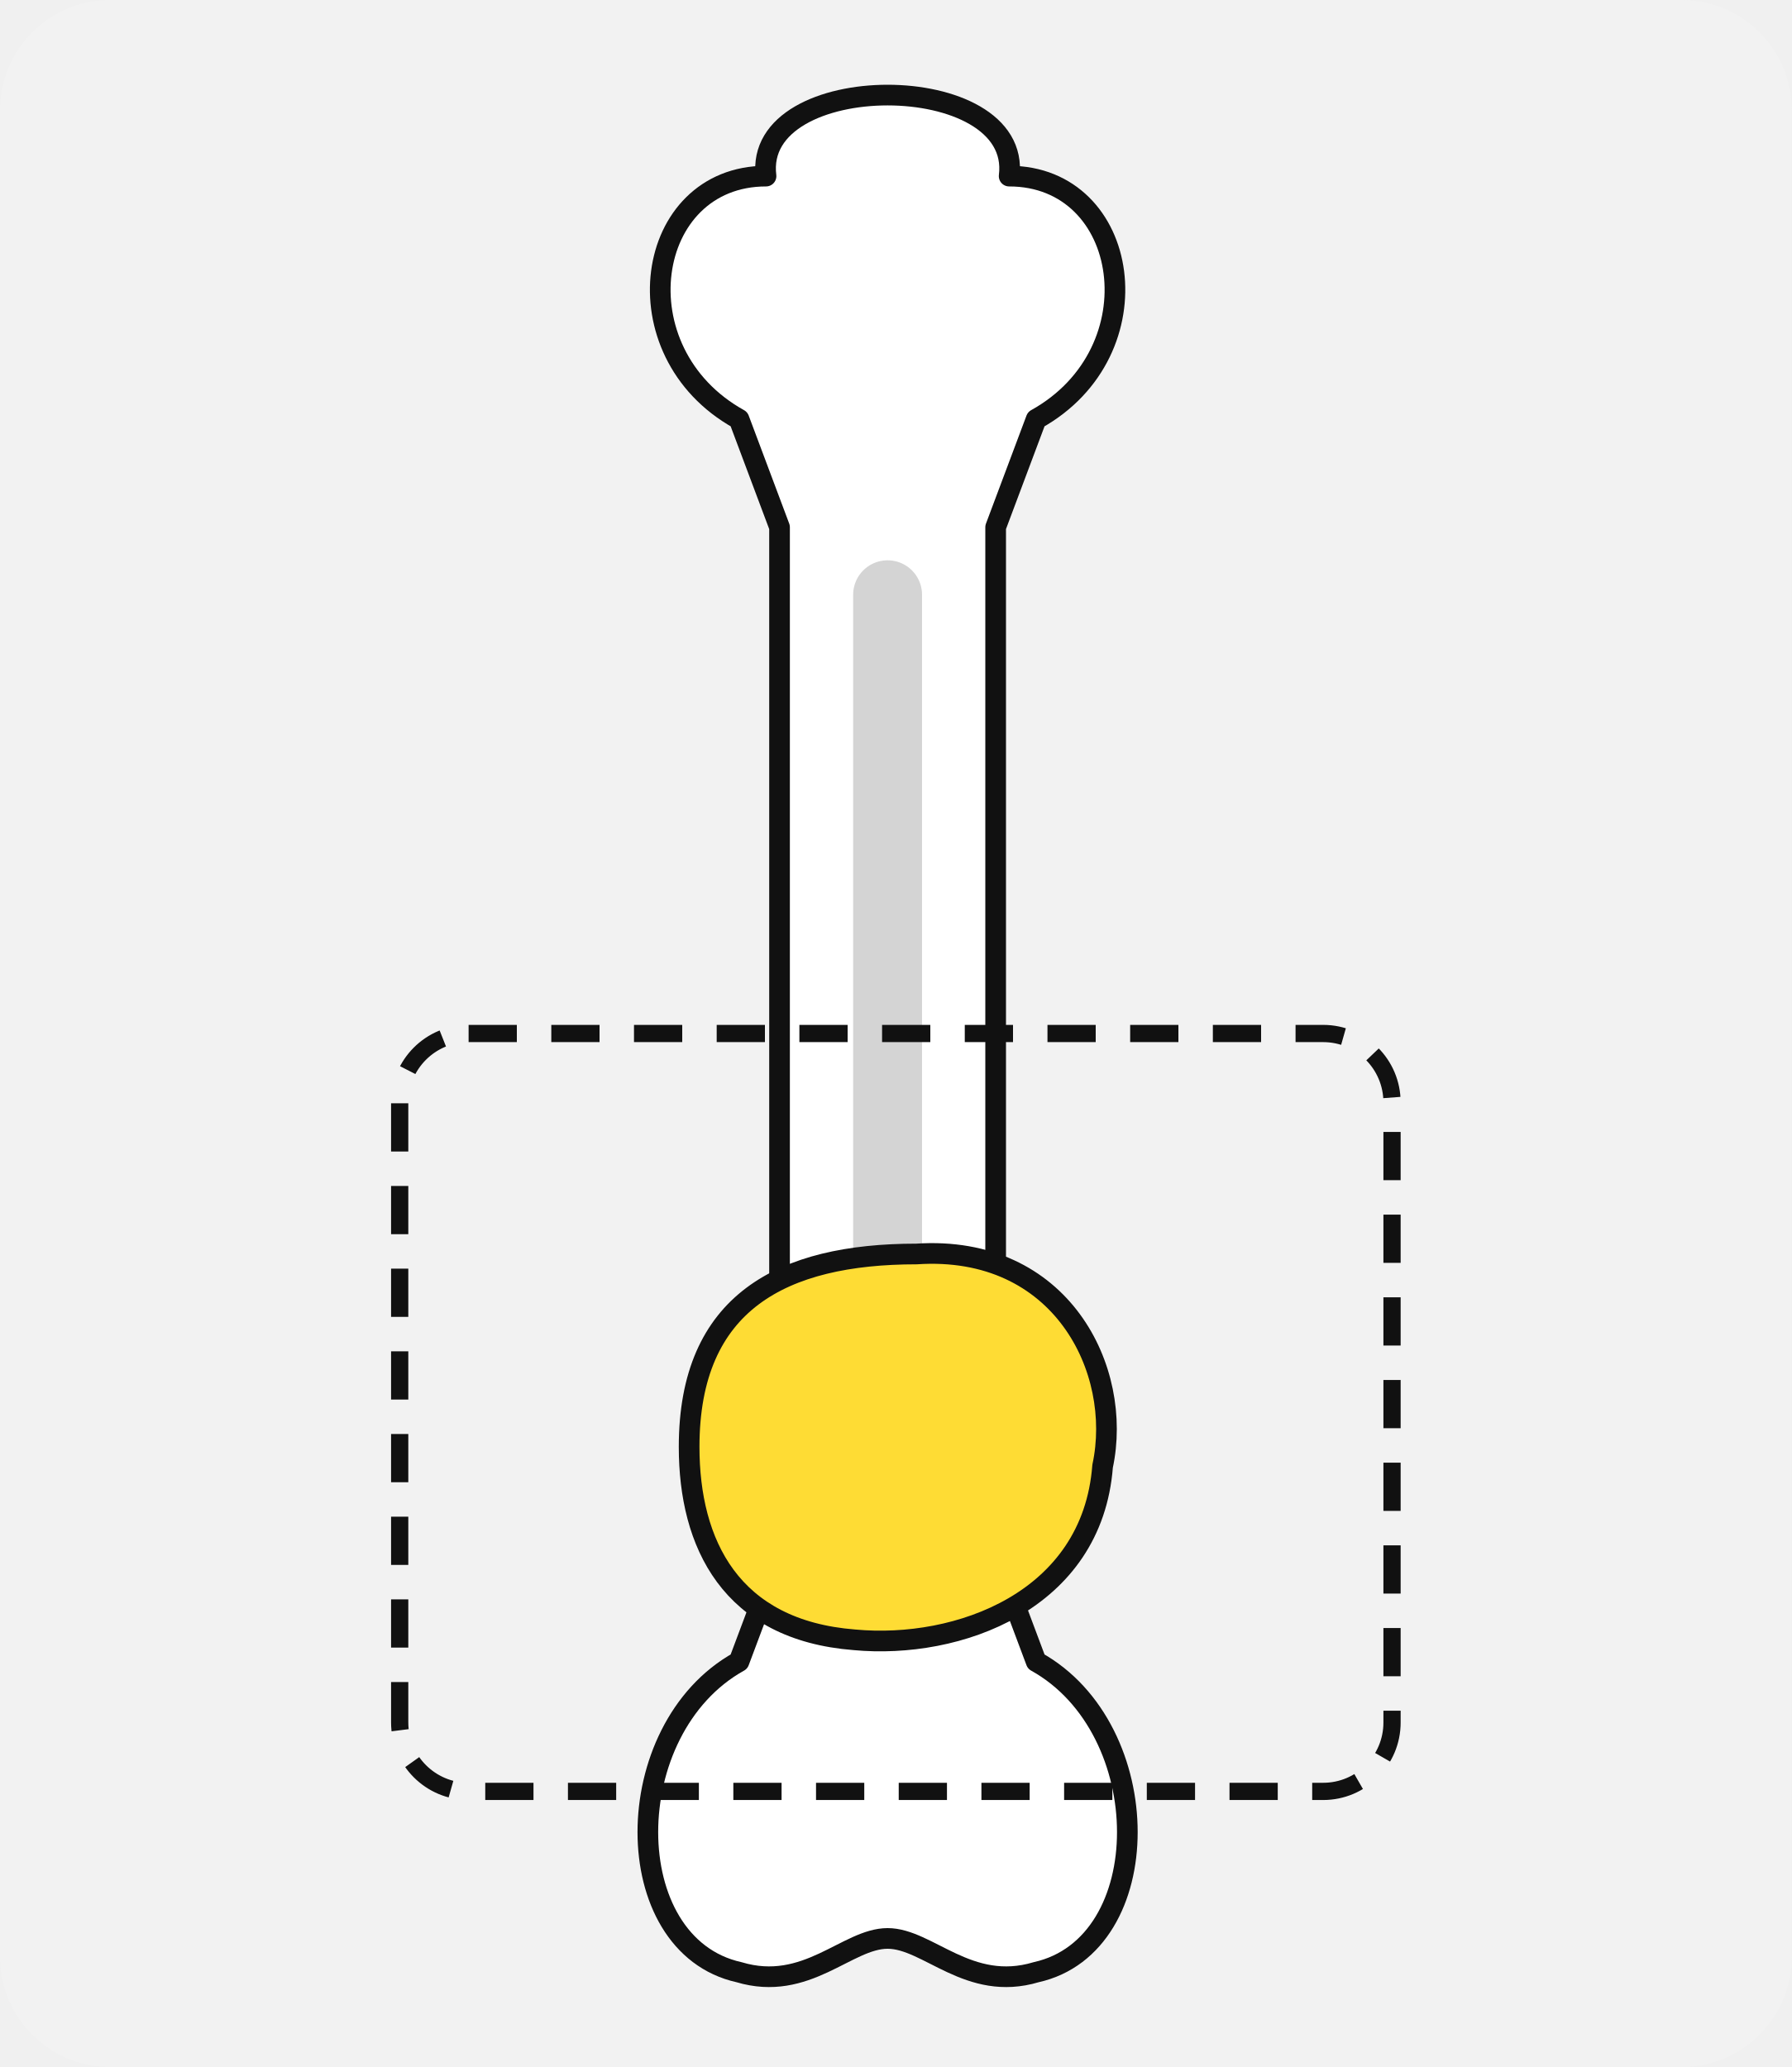
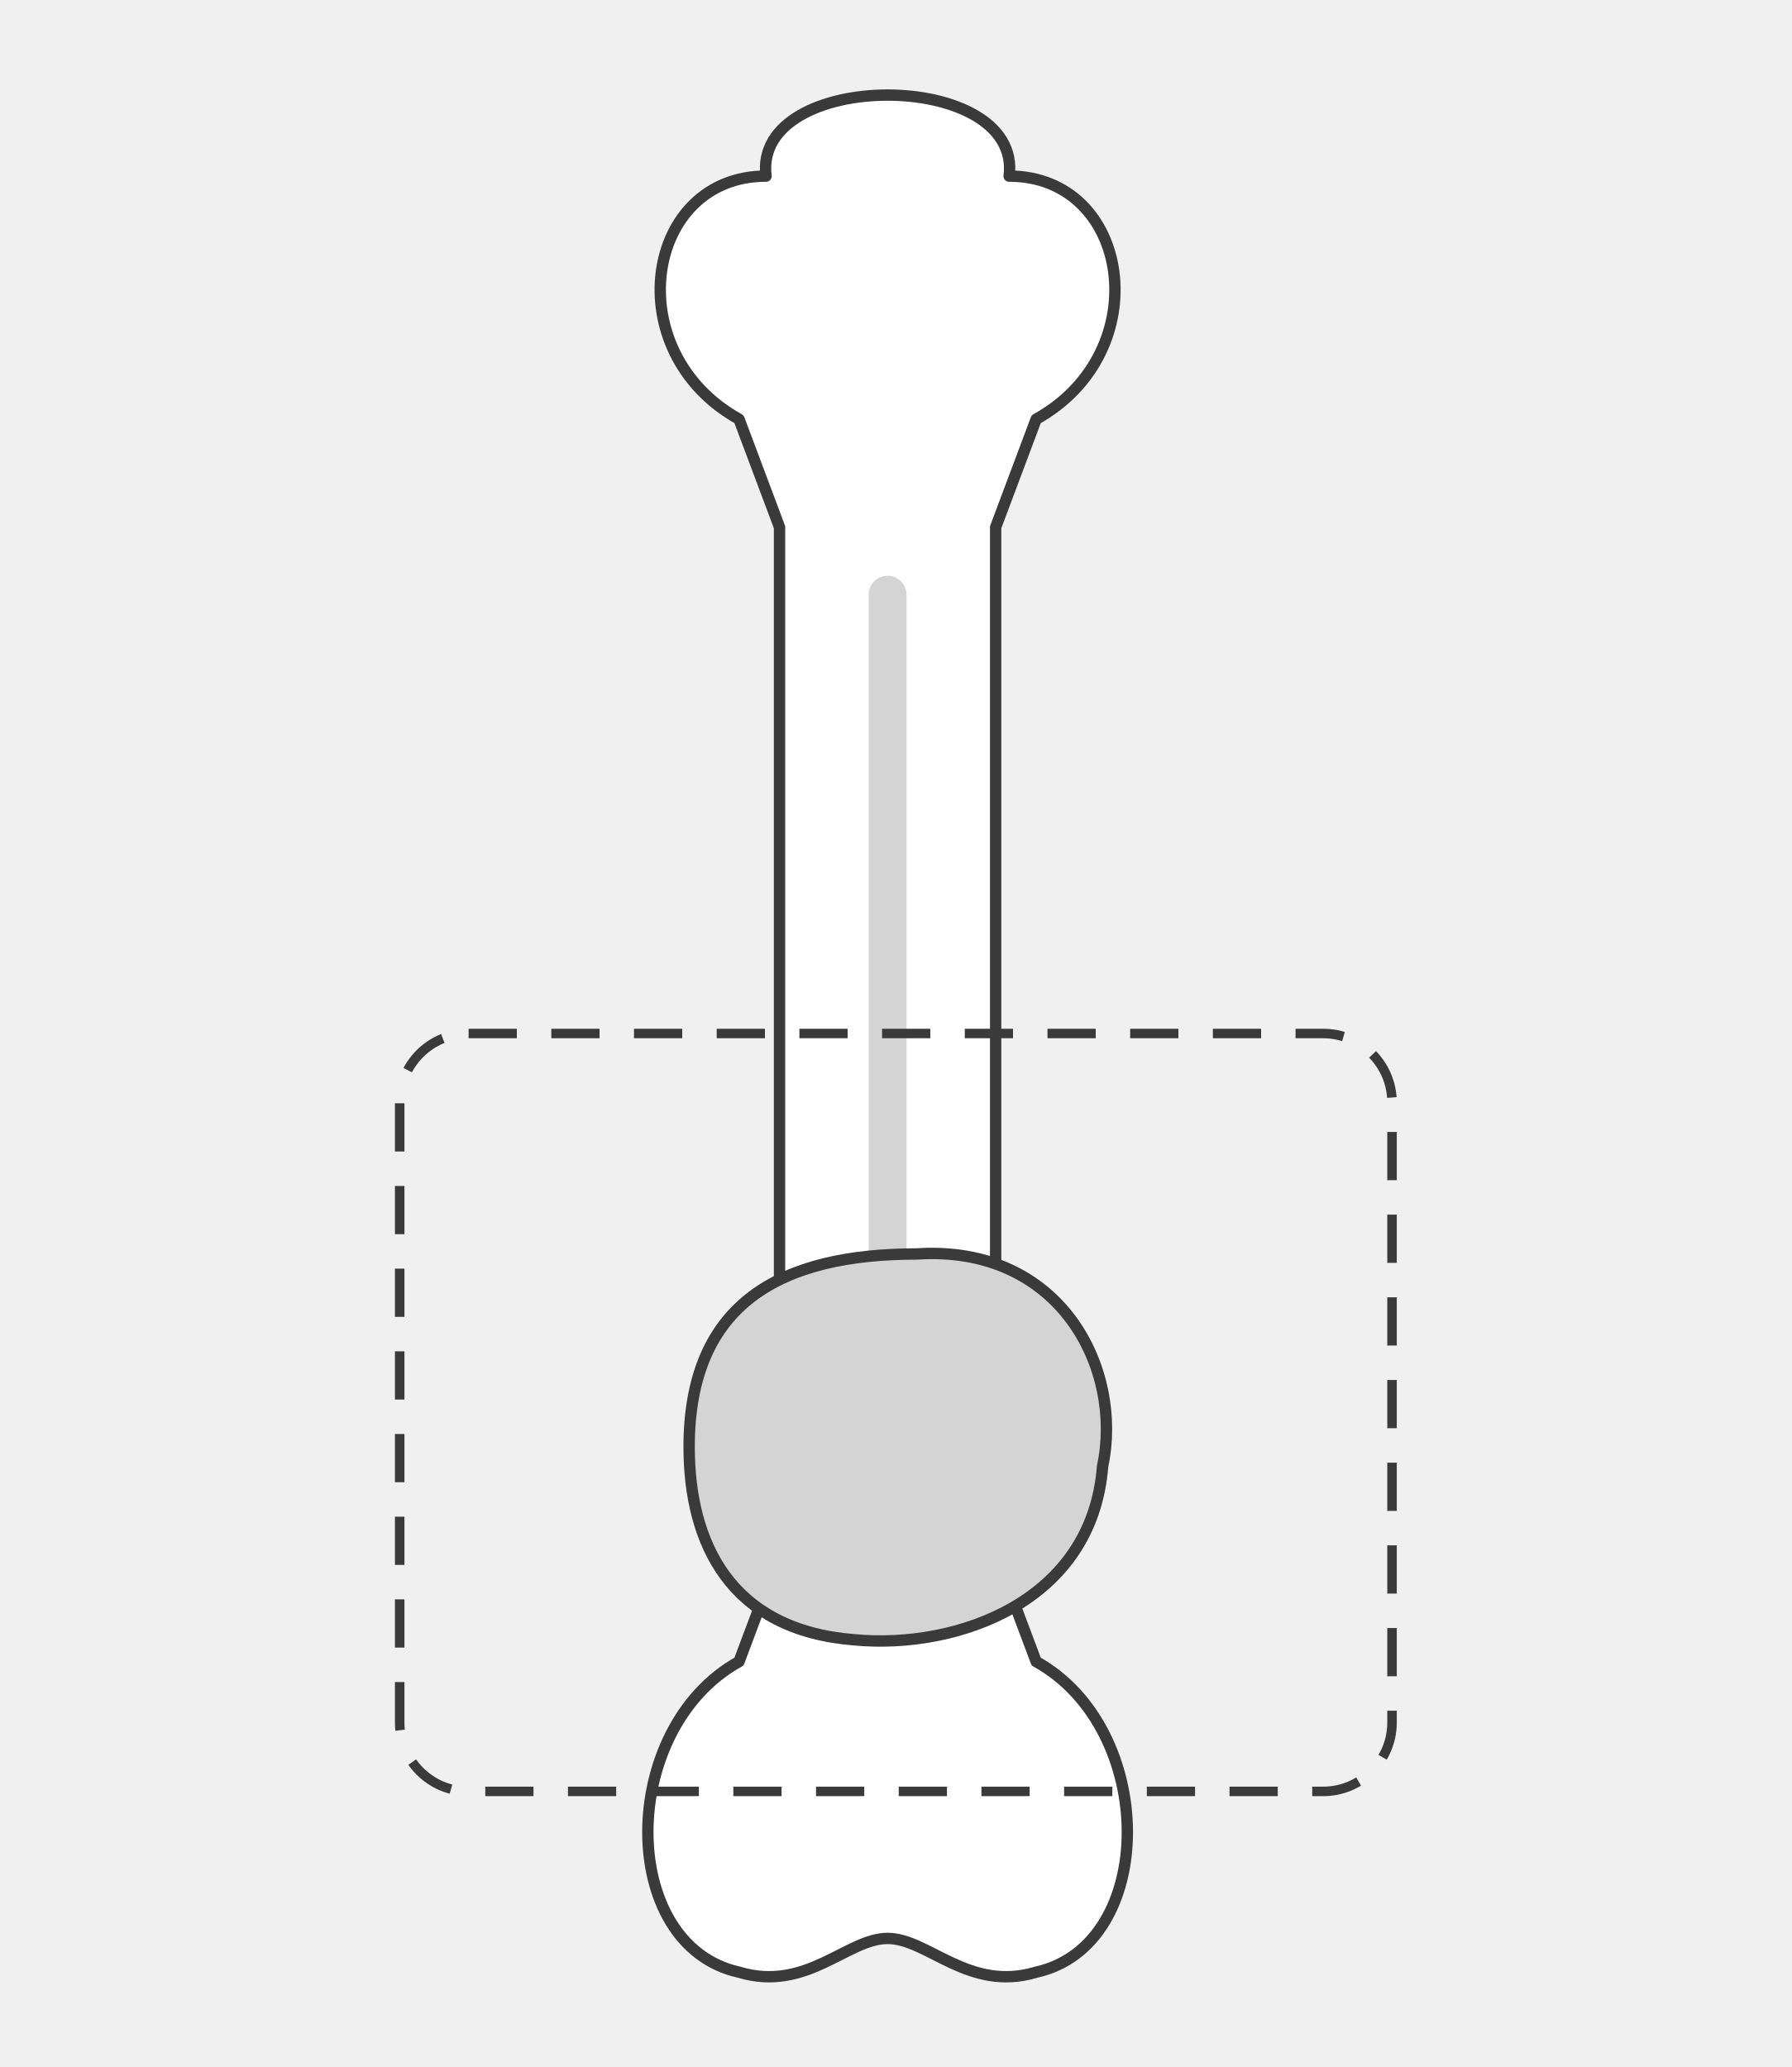
<svg xmlns="http://www.w3.org/2000/svg" viewBox="0 0 260 300" role="img" aria-label="Wide excision: the tumour is removed in one piece with a margin of healthy tissue">
-   <rect width="260" height="300" rx="16" fill="#F2F2F2" />
  <g transform="translate(70 4) scale(0.98)">
-     <path d="M42 22C40 6 80 6 78 22C96 22 100 48 82 58L76 74V226L82 242C100 252 100 284 82 288C72 291 66 283 60 283C54 283 48 291 38 288C20 284 20 252 38 242L44 226V74L38 58C20 48 24 22 42 22Z" fill="#fff" stroke="#111111" stroke-width="3.06" stroke-linejoin="round" />
-     <path d="M60 84V216" stroke="#D4D4D4" stroke-width="10.20" stroke-linecap="round" />
+     <path d="M42 22C40 6 80 6 78 22C96 22 100 48 82 58L76 74V226L82 242C100 252 100 284 82 288C72 291 66 283 60 283C54 283 48 291 38 288C20 284 20 252 38 242L44 226V74L38 58C20 48 24 22 42 22Z" fill="#fff" stroke="#3A3A3A" stroke-width="1.68" stroke-linejoin="round" />
+     <path d="M60 84V216" stroke="#D4D4D4" stroke-width="5.61" stroke-linecap="round" />
  </g>
-   <rect x="58" y="150" width="144" height="110" rx="10" fill="none" stroke="#111111" stroke-width="2.5" stroke-dasharray="7 5" />
-   <path d="M100 210C100 189.0 113.5 182 133.0 182C154.0 180.6 163.0 198.8 160 212.8C158.5 232.4 139.0 239.4 124.0 238C106.0 236.6 100 224.0 100 210Z" fill="#FEDC34" stroke="#111111" stroke-width="3" stroke-linejoin="round" />
+   <rect x="58" y="150" width="144" height="110" rx="10" fill="none" stroke="#3A3A3A" stroke-width="1.38" stroke-dasharray="7 5" />
+   <path d="M100 210C100 189.0 113.5 182 133.0 182C154.0 180.6 163.0 198.8 160 212.8C158.5 232.4 139.0 239.4 124.0 238C106.0 236.6 100 224.0 100 210Z" fill="#D4D4D4" stroke="#3A3A3A" stroke-width="1.65" stroke-linejoin="round" />
</svg>
